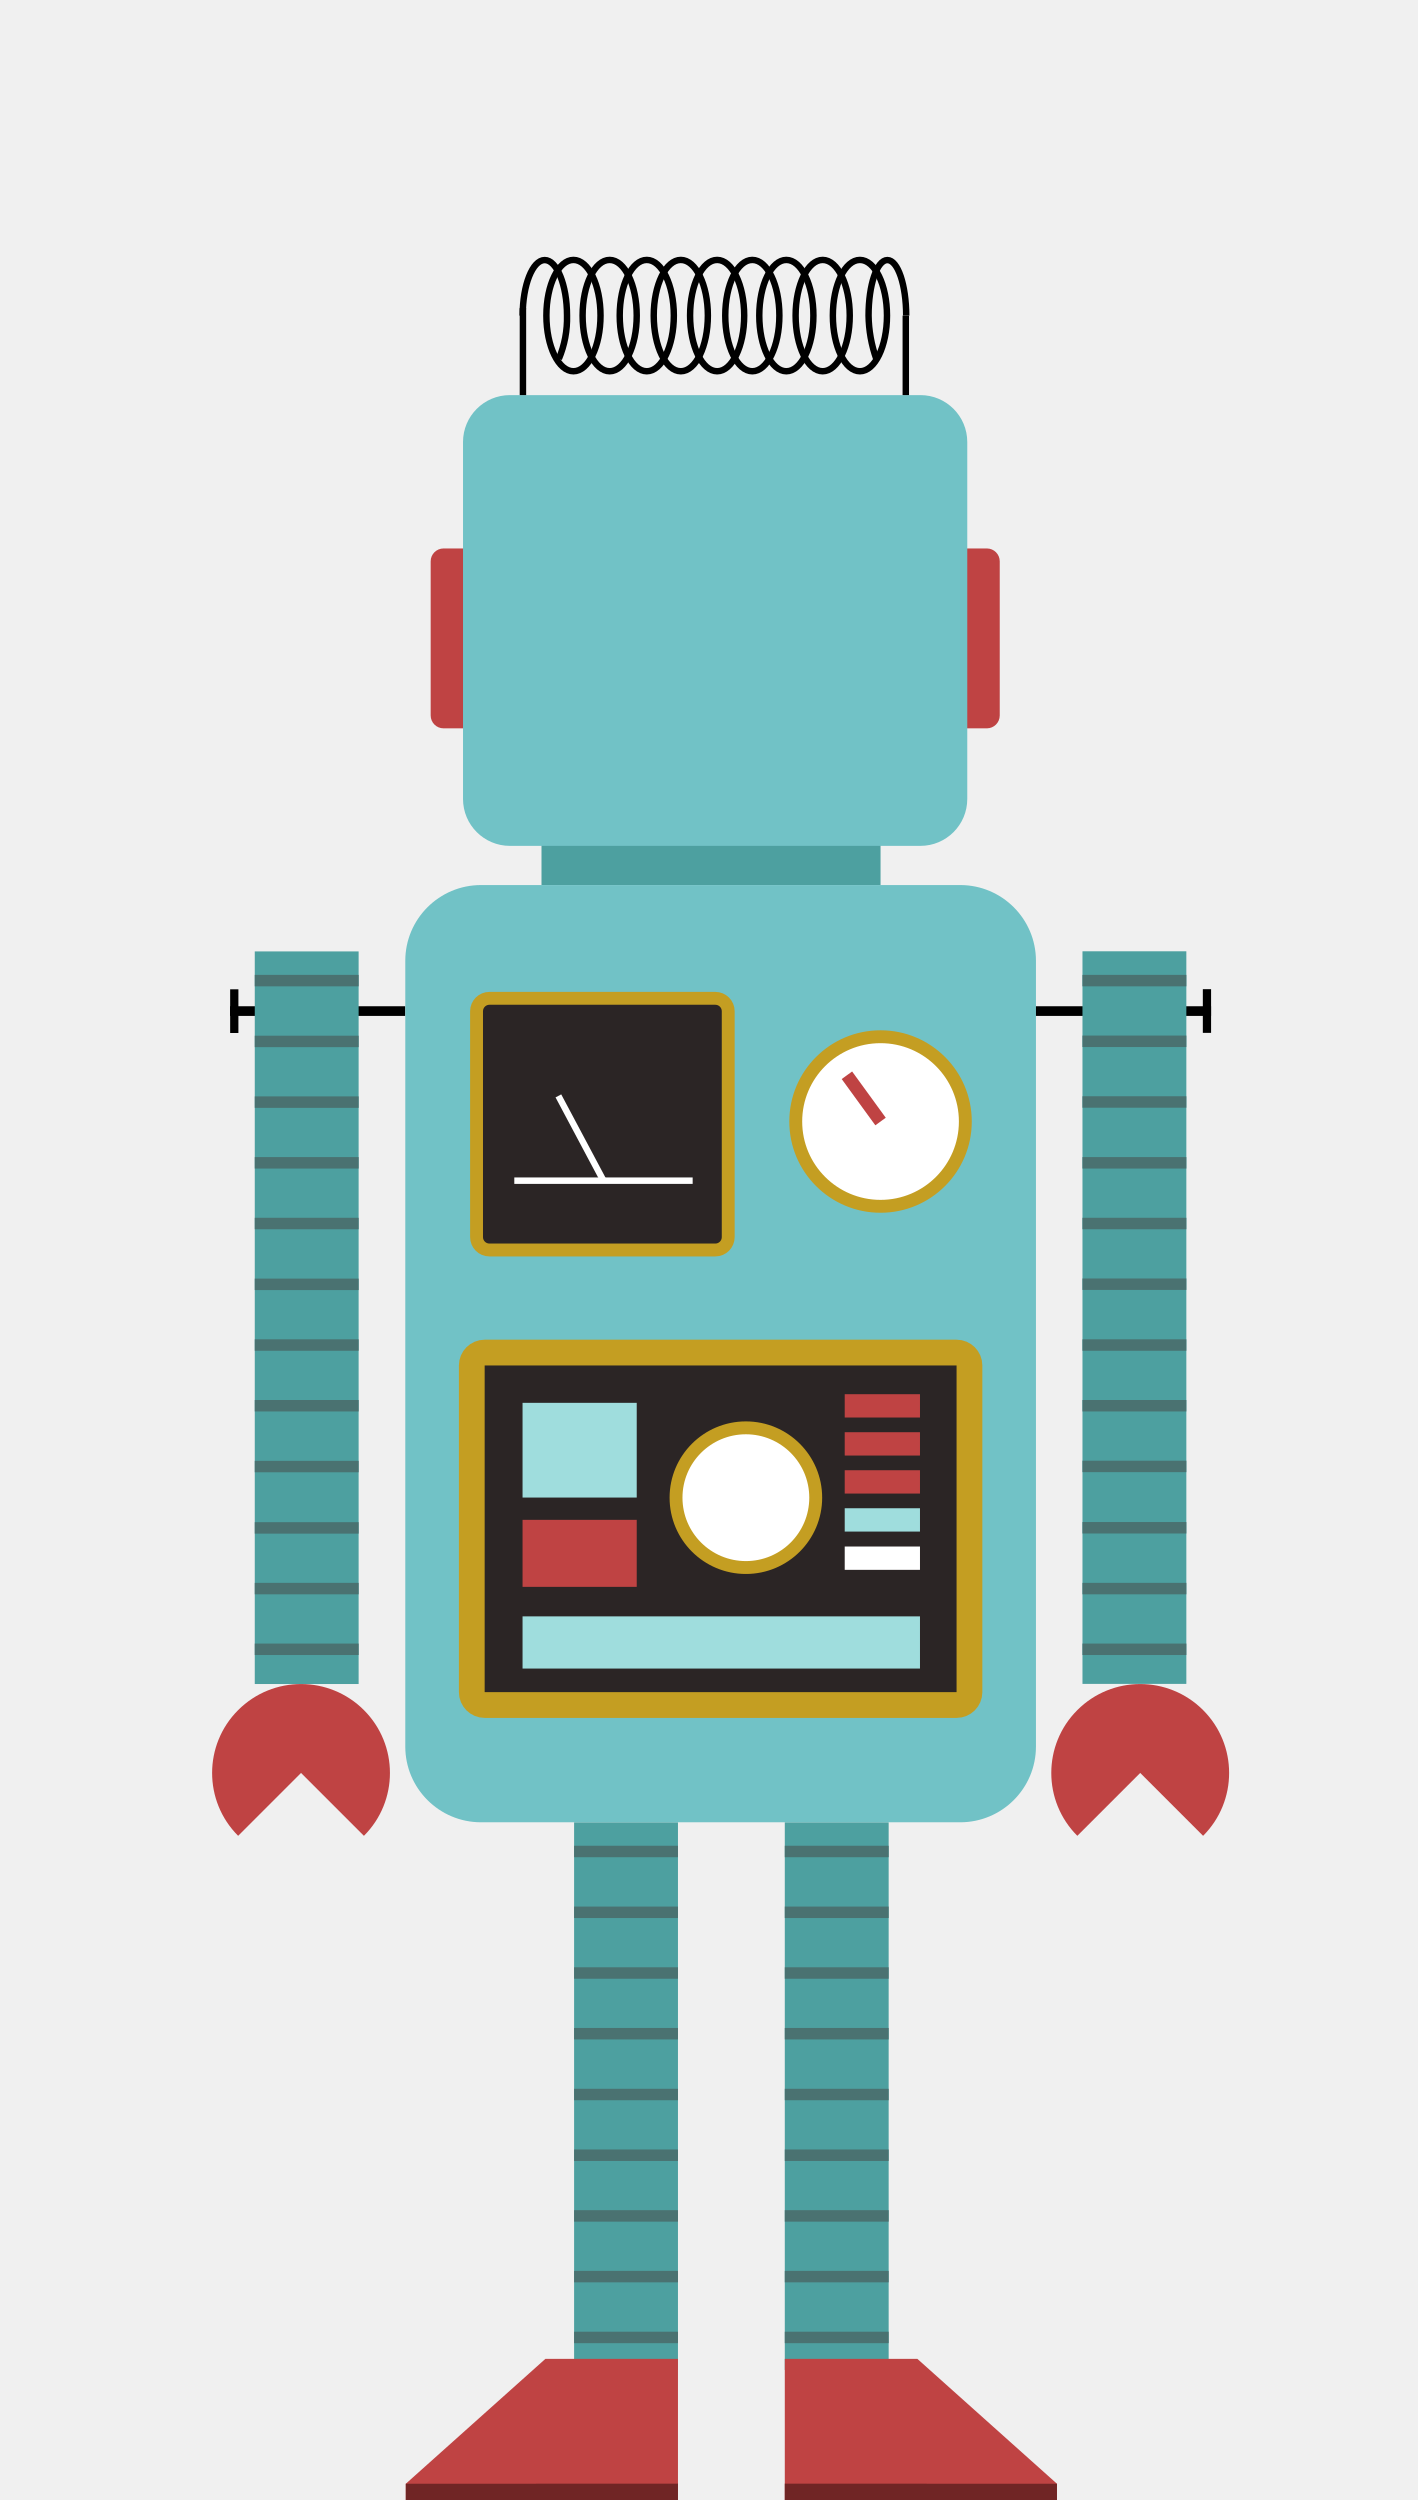
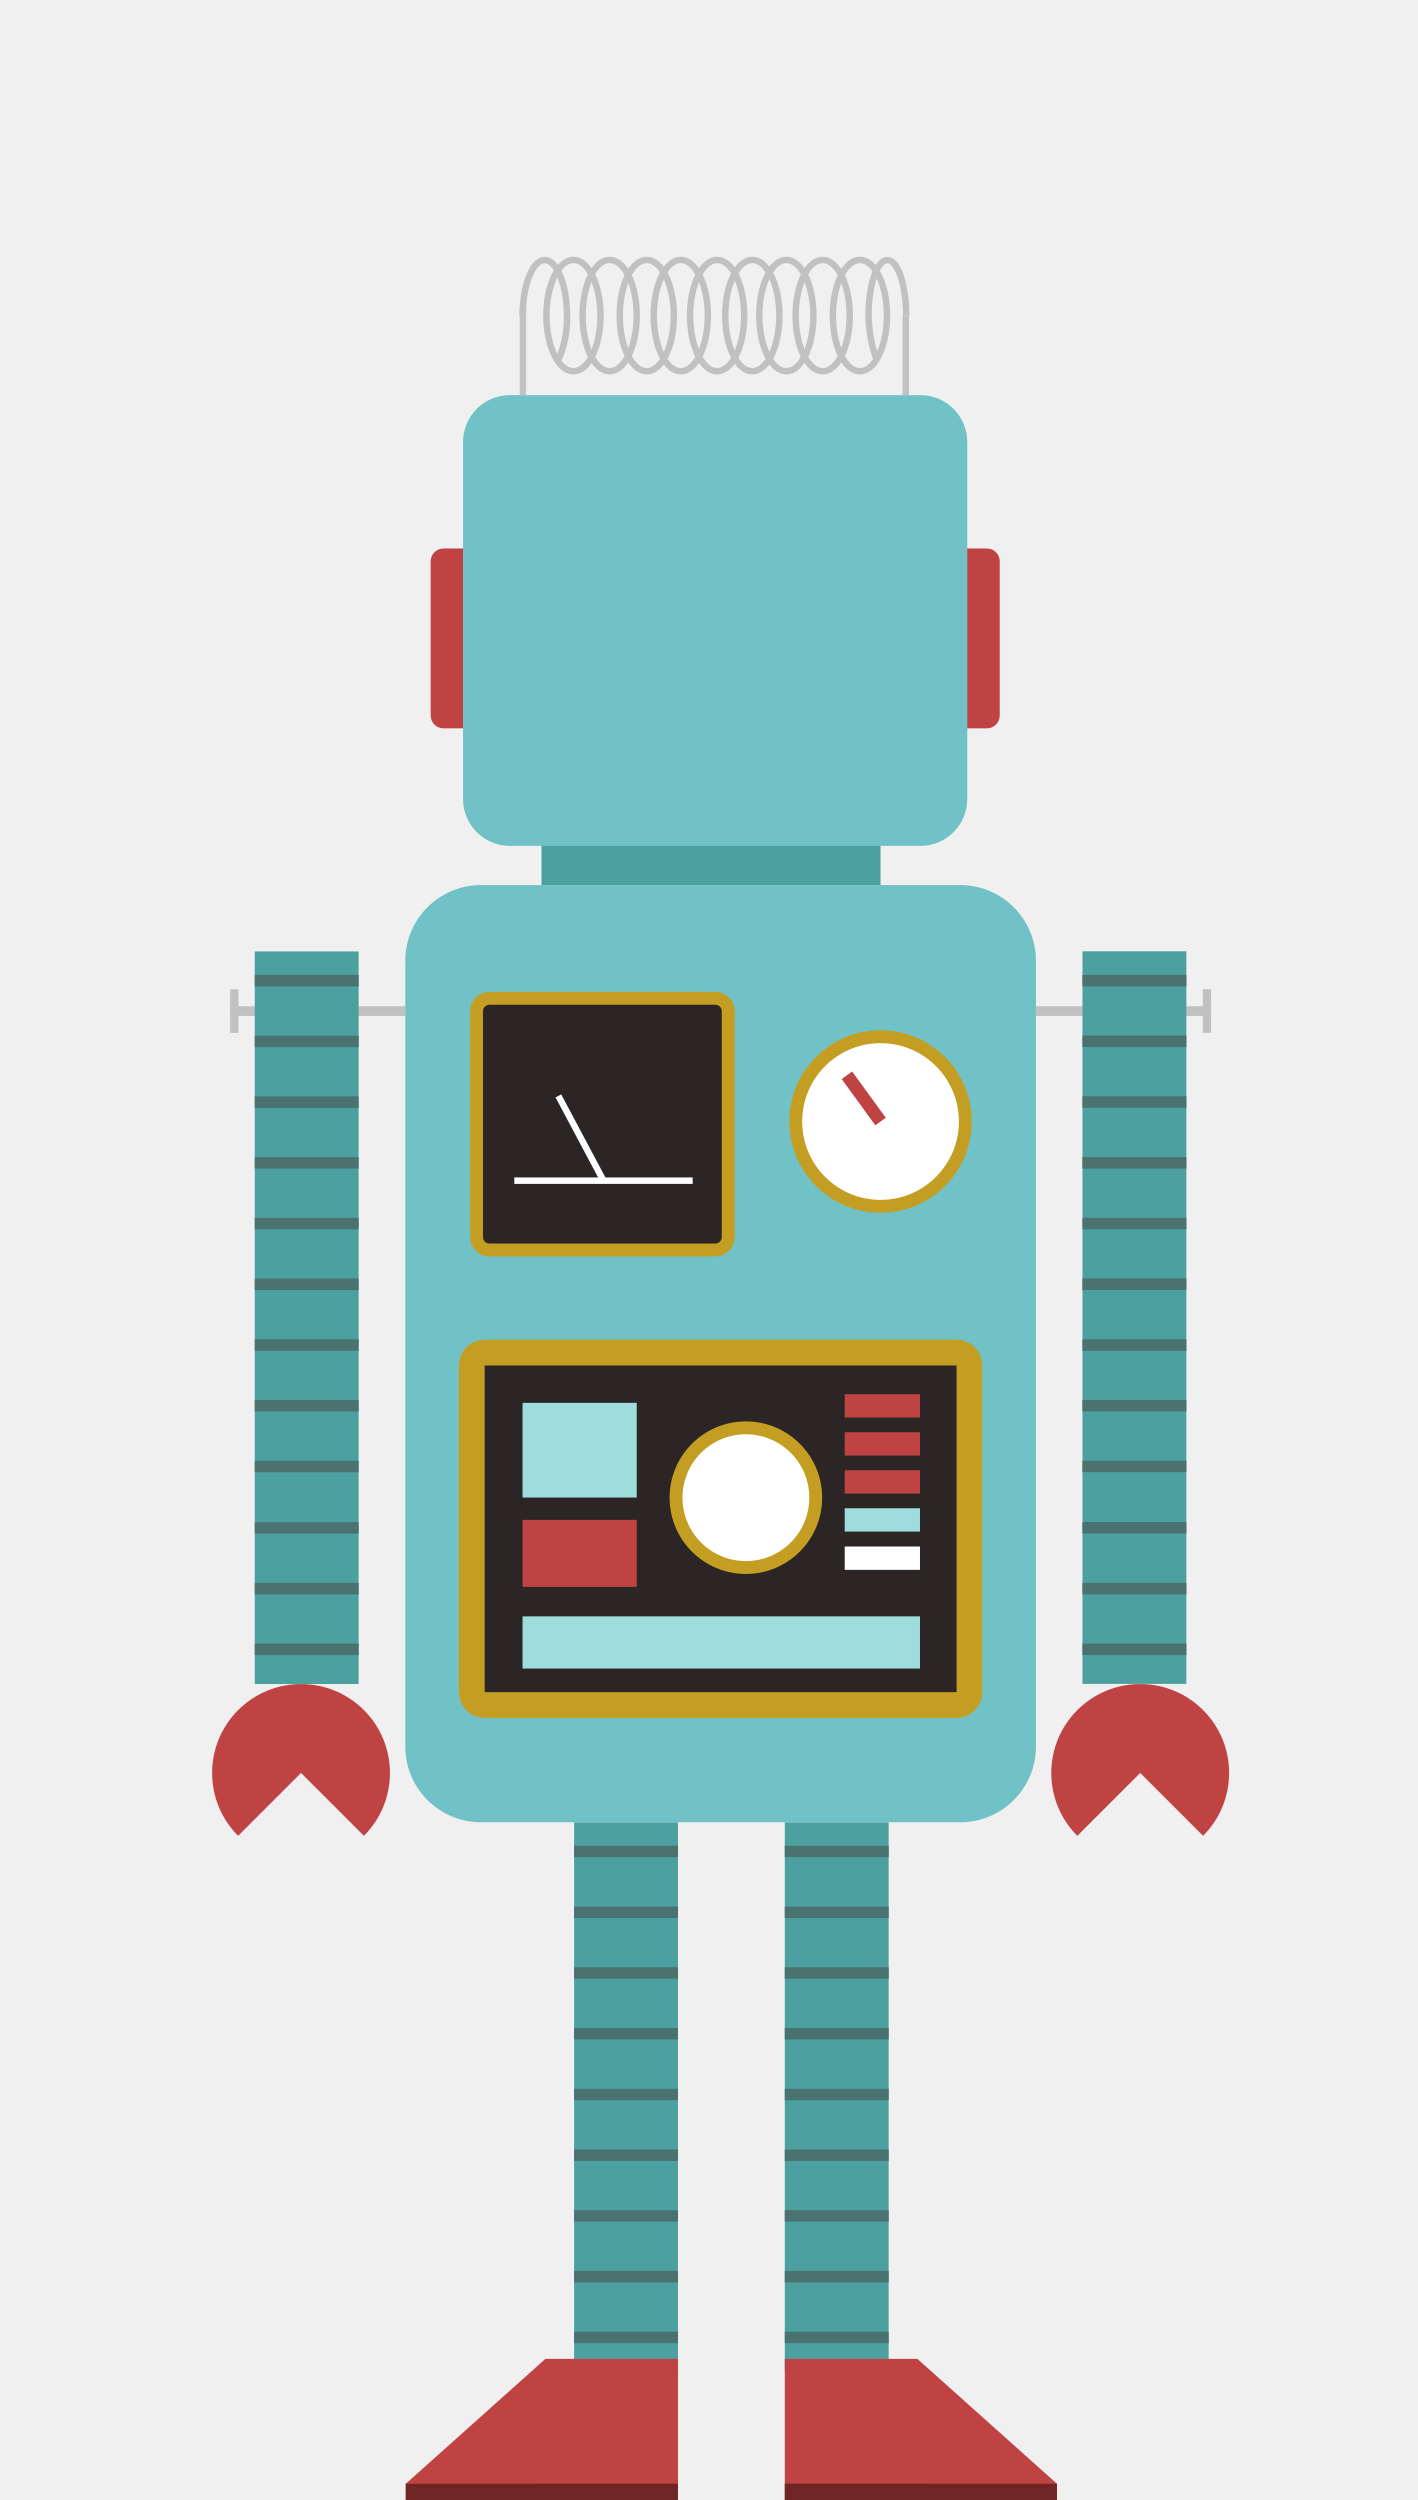
<svg xmlns="http://www.w3.org/2000/svg" width="110" height="194" viewBox="0 0 110 194">
  <g id="landians">
-     <line x1="31.45" y1="78.46" x2="17.85" y2="78.46" fill="none" stroke="#000" stroke-miterlimit="10" stroke-width="0.75" />
-     <rect x="17.85" y="76.76" width="0.64" height="3.39" transform="translate(36.35 156.92) rotate(-180)" />
+     <line x1="31.45" y1="78.46" x2="17.85" y2="78.46" fill="none" stroke="#c1c1c1" stroke-miterlimit="10" stroke-width="0.75" />
+     <rect x="17.85" y="76.76" width="0.64" height="3.39" transform="translate(36.35 156.92) rotate(-180)" fill="#c1c1c1" />
    <rect x="60.9" y="141.41" width="8.06" height="42.5" fill="#4da0a0" />
    <rect x="44.55" y="141.41" width="8.06" height="42.5" fill="#4da0a0" />
    <rect x="44.55" y="143.23" width="8.06" height="0.89" fill="#4a7271" />
    <rect x="44.55" y="147.95" width="8.06" height="0.89" fill="#4a7271" />
    <rect x="44.55" y="152.66" width="8.06" height="0.89" fill="#4a7271" />
    <rect x="44.55" y="157.37" width="8.06" height="0.89" fill="#4a7271" />
    <rect x="44.55" y="162.09" width="8.06" height="0.89" fill="#4a7271" />
    <rect x="44.55" y="166.8" width="8.06" height="0.89" fill="#4a7271" />
    <rect x="44.55" y="171.51" width="8.06" height="0.89" fill="#4a7271" />
    <rect x="44.55" y="176.22" width="8.06" height="0.89" fill="#4a7271" />
    <rect x="44.55" y="180.94" width="8.06" height="0.89" fill="#4a7271" />
    <rect x="60.9" y="143.23" width="8.06" height="0.89" fill="#4a7271" />
    <rect x="60.9" y="147.95" width="8.06" height="0.89" fill="#4a7271" />
    <rect x="60.9" y="152.66" width="8.06" height="0.89" fill="#4a7271" />
    <rect x="60.9" y="157.37" width="8.06" height="0.89" fill="#4a7271" />
    <rect x="60.9" y="162.09" width="8.06" height="0.89" fill="#4a7271" />
    <rect x="60.9" y="166.8" width="8.06" height="0.89" fill="#4a7271" />
    <rect x="60.9" y="171.51" width="8.06" height="0.89" fill="#4a7271" />
    <rect x="60.9" y="176.22" width="8.06" height="0.89" fill="#4a7271" />
    <rect x="60.9" y="180.94" width="8.06" height="0.89" fill="#4a7271" />
    <rect x="33.42" y="42.56" width="5.03" height="13.96" rx="1" fill="#bf4343" />
    <rect x="42.02" y="64.2" width="26.31" height="4.48" fill="#4da0a0" />
    <rect x="72.55" y="42.56" width="5.03" height="13.96" rx="1" fill="#bf4343" />
    <rect x="35.93" y="30.66" width="39.13" height="34.98" rx="3.64" fill="#71c2c6" />
-     <path d="M40.56,24.49c0-2.38.77-4.31,1.71-4.31S44,22.11,44,24.49a8.12,8.12,0,0,1-.63,3.35" fill="none" stroke="#000" stroke-miterlimit="10" stroke-width="0.5" />
-     <ellipse cx="44.5" cy="24.49" rx="2.1" ry="4.32" fill="none" stroke="#000" stroke-miterlimit="10" stroke-width="0.5" />
-     <ellipse cx="47.31" cy="24.49" rx="2.1" ry="4.32" fill="none" stroke="#000" stroke-miterlimit="10" stroke-width="0.5" />
-     <ellipse cx="50.19" cy="24.49" rx="2.1" ry="4.32" fill="none" stroke="#000" stroke-miterlimit="10" stroke-width="0.5" />
-     <ellipse cx="52.83" cy="24.49" rx="2.1" ry="4.32" fill="none" stroke="#000" stroke-miterlimit="10" stroke-width="0.5" />
-     <ellipse cx="55.65" cy="24.49" rx="2.1" ry="4.32" fill="none" stroke="#000" stroke-miterlimit="10" stroke-width="0.5" />
-     <ellipse cx="58.38" cy="24.49" rx="2.1" ry="4.32" fill="none" stroke="#000" stroke-miterlimit="10" stroke-width="0.5" />
-     <ellipse cx="61.02" cy="24.49" rx="2.1" ry="4.32" fill="none" stroke="#000" stroke-miterlimit="10" stroke-width="0.5" />
-     <ellipse cx="63.84" cy="24.49" rx="2.1" ry="4.32" fill="none" stroke="#000" stroke-miterlimit="10" stroke-width="0.5" />
-     <ellipse cx="66.73" cy="24.49" rx="2.1" ry="4.32" fill="none" stroke="#000" stroke-miterlimit="10" stroke-width="0.5" />
-     <path d="M68,27.85a10.59,10.59,0,0,1-.6-3.36c0-2.38.65-4.31,1.46-4.31s1.46,1.93,1.46,4.31" fill="none" stroke="#000" stroke-miterlimit="10" stroke-width="0.5" />
-     <line x1="40.58" y1="23.91" x2="40.58" y2="30.66" fill="none" stroke="#000" stroke-miterlimit="10" stroke-width="0.5" />
-     <line x1="70.29" y1="24.49" x2="70.29" y2="30.66" fill="none" stroke="#000" stroke-miterlimit="10" stroke-width="0.5" />
+     <path d="M40.56,24.49c0-2.38.77-4.31,1.71-4.31S44,22.11,44,24.49a8.12,8.12,0,0,1-.63,3.35" fill="none" stroke="#c1c1c1" stroke-miterlimit="10" stroke-width="0.5" />
+     <ellipse cx="44.5" cy="24.49" rx="2.1" ry="4.32" fill="none" stroke="#c1c1c1" stroke-miterlimit="10" stroke-width="0.5" />
+     <ellipse cx="47.31" cy="24.49" rx="2.1" ry="4.32" fill="none" stroke="#c1c1c1" stroke-miterlimit="10" stroke-width="0.5" />
+     <ellipse cx="50.19" cy="24.49" rx="2.1" ry="4.32" fill="none" stroke="#c1c1c1" stroke-miterlimit="10" stroke-width="0.5" />
+     <ellipse cx="52.83" cy="24.49" rx="2.1" ry="4.32" fill="none" stroke="#c1c1c1" stroke-miterlimit="10" stroke-width="0.5" />
+     <ellipse cx="55.65" cy="24.49" rx="2.1" ry="4.32" fill="none" stroke="#c1c1c1" stroke-miterlimit="10" stroke-width="0.5" />
+     <ellipse cx="58.38" cy="24.49" rx="2.1" ry="4.32" fill="none" stroke="#c1c1c1" stroke-miterlimit="10" stroke-width="0.5" />
+     <ellipse cx="61.02" cy="24.49" rx="2.1" ry="4.32" fill="none" stroke="#c1c1c1" stroke-miterlimit="10" stroke-width="0.5" />
+     <ellipse cx="63.84" cy="24.49" rx="2.1" ry="4.32" fill="none" stroke="#c1c1c1" stroke-miterlimit="10" stroke-width="0.5" />
+     <ellipse cx="66.73" cy="24.49" rx="2.1" ry="4.32" fill="none" stroke="#c1c1c1" stroke-miterlimit="10" stroke-width="0.5" />
+     <path d="M68,27.85a10.59,10.59,0,0,1-.6-3.36c0-2.38.65-4.31,1.46-4.31s1.46,1.93,1.46,4.31" fill="none" stroke="#c1c1c1" stroke-miterlimit="10" stroke-width="0.5" />
+     <line x1="40.58" y1="23.91" x2="40.58" y2="30.66" fill="none" stroke="#c1c1c1" stroke-miterlimit="10" stroke-width="0.5" />
+     <line x1="70.29" y1="24.49" x2="70.29" y2="30.66" fill="none" stroke="#c1c1c1" stroke-miterlimit="10" stroke-width="0.5" />
    <rect x="31.45" y="68.68" width="48.94" height="72.73" rx="5.88" fill="#71c2c6" />
    <polygon points="60.9 194 82.02 194 82.02 192.74 71.19 183.05 60.9 183.05 60.9 194" fill="#bf4343" />
    <polygon points="60.9 194 82.02 194 82.02 192.74 60.9 192.73 60.9 194" fill="#702525" />
    <polygon points="52.61 194 31.49 194 31.49 192.74 42.32 183.05 52.61 183.05 52.61 194" fill="#bf4343" />
    <polygon points="52.61 194 31.49 194 31.49 192.74 52.61 192.73 52.61 194" fill="#702525" />
    <rect x="36.98" y="77.47" width="19.53" height="19.53" rx="1" fill="#2b2525" stroke="#c49e22" stroke-miterlimit="10" />
    <circle cx="68.33" cy="87.03" r="6.58" fill="#fff" stroke="#c49e22" stroke-miterlimit="10" />
    <rect x="36.61" y="104.96" width="38.62" height="27.35" rx="1" fill="#2b2525" stroke="#c49e22" stroke-miterlimit="10" stroke-width="2" />
    <line x1="65.72" y1="83.44" x2="68.33" y2="87.03" fill="none" stroke="#bf4343" stroke-miterlimit="10" />
    <line x1="39.91" y1="91.62" x2="53.75" y2="91.62" fill="#c49e22" stroke="#fff" stroke-miterlimit="10" stroke-width="0.5" />
    <line x1="43.33" y1="85.04" x2="46.83" y2="91.62" fill="#c49e22" stroke="#fff" stroke-miterlimit="10" stroke-width="0.5" />
    <rect x="40.55" y="108.86" width="8.86" height="7.35" fill="#9fdddd" />
    <rect x="40.55" y="117.94" width="8.86" height="5.2" fill="#bf4343" />
    <rect x="65.55" y="108.19" width="5.84" height="1.81" fill="#bf4343" />
    <rect x="65.55" y="111.14" width="5.84" height="1.81" fill="#bf4343" />
    <rect x="65.55" y="114.09" width="5.84" height="1.81" fill="#bf4343" />
    <rect x="65.55" y="117.04" width="5.84" height="1.81" fill="#9fdddd" />
    <rect x="65.55" y="120.01" width="5.84" height="1.81" fill="#fff" />
    <rect x="40.55" y="125.43" width="30.84" height="4.05" fill="#9fdddd" />
    <circle cx="57.88" cy="116.22" r="5.42" fill="#fff" stroke="#c49e22" stroke-miterlimit="10" />
    <rect x="19.77" y="73.83" width="8.06" height="56.85" fill="#4da0a0" />
    <rect x="19.77" y="75.65" width="8.06" height="0.89" fill="#4a7271" />
    <rect x="19.77" y="80.37" width="8.06" height="0.89" fill="#4a7271" />
    <rect x="19.77" y="85.08" width="8.06" height="0.89" fill="#4a7271" />
    <rect x="19.77" y="89.79" width="8.06" height="0.89" fill="#4a7271" />
    <rect x="19.77" y="94.5" width="8.06" height="0.89" fill="#4a7271" />
    <rect x="19.77" y="99.22" width="8.06" height="0.89" fill="#4a7271" />
    <rect x="19.77" y="103.93" width="8.06" height="0.89" fill="#4a7271" />
    <rect x="19.77" y="108.64" width="8.06" height="0.89" fill="#4a7271" />
    <rect x="19.77" y="113.36" width="8.06" height="0.89" fill="#4a7271" />
    <rect x="19.77" y="118.12" width="8.06" height="0.89" fill="#4a7271" />
    <rect x="19.77" y="122.83" width="8.06" height="0.89" fill="#4a7271" />
    <rect x="19.77" y="127.54" width="8.06" height="0.89" fill="#4a7271" />
    <path d="M28.24,142.46l-4.88-4.88-4.88,4.88a6.9,6.9,0,1,1,9.76,0Z" fill="#bf4343" />
-     <line x1="80.39" y1="78.46" x2="93.98" y2="78.46" fill="none" stroke="#000" stroke-miterlimit="10" stroke-width="0.75" />
-     <rect x="93.34" y="76.76" width="0.64" height="3.39" />
+     <line x1="80.39" y1="78.46" x2="93.98" y2="78.46" fill="none" stroke="#c1c1c1" stroke-miterlimit="10" stroke-width="0.75" />
+     <rect x="93.34" y="76.76" width="0.64" height="3.39" fill="#c1c1c1" />
    <rect x="84.01" y="73.83" width="8.06" height="56.85" transform="translate(176.07 204.5) rotate(-180)" fill="#4da0a0" />
    <rect x="84.01" y="75.65" width="8.06" height="0.89" transform="translate(176.07 152.19) rotate(-180)" fill="#4a7271" />
    <rect x="84.01" y="80.37" width="8.06" height="0.89" transform="translate(176.07 161.62) rotate(-180)" fill="#4a7271" />
    <rect x="84.01" y="85.08" width="8.06" height="0.89" transform="translate(176.07 171.04) rotate(-180)" fill="#4a7271" />
    <rect x="84.01" y="89.79" width="8.06" height="0.89" transform="translate(176.07 180.47) rotate(-180)" fill="#4a7271" />
    <rect x="84.01" y="94.5" width="8.06" height="0.89" transform="translate(176.07 189.89) rotate(-180)" fill="#4a7271" />
    <rect x="84.01" y="99.22" width="8.06" height="0.89" transform="translate(176.07 199.32) rotate(-180)" fill="#4a7271" />
    <rect x="84.01" y="103.93" width="8.06" height="0.89" transform="translate(176.07 208.75) rotate(-180)" fill="#4a7271" />
    <rect x="84.01" y="108.64" width="8.06" height="0.89" transform="translate(176.07 218.17) rotate(-180)" fill="#4a7271" />
    <rect x="84.01" y="113.36" width="8.06" height="0.89" transform="translate(176.07 227.6) rotate(-180)" fill="#4a7271" />
    <rect x="84.01" y="118.12" width="8.06" height="0.89" transform="translate(176.07 237.12) rotate(-180)" fill="#4a7271" />
    <rect x="84.01" y="122.83" width="8.06" height="0.89" transform="translate(176.07 246.55) rotate(-180)" fill="#4a7271" />
    <rect x="84.01" y="127.54" width="8.06" height="0.89" transform="translate(176.07 255.97) rotate(-180)" fill="#4a7271" />
    <path d="M83.6,142.46l4.88-4.88,4.88,4.88a6.9,6.9,0,1,0-9.76,0Z" fill="#bf4343" />
  </g>
</svg>
